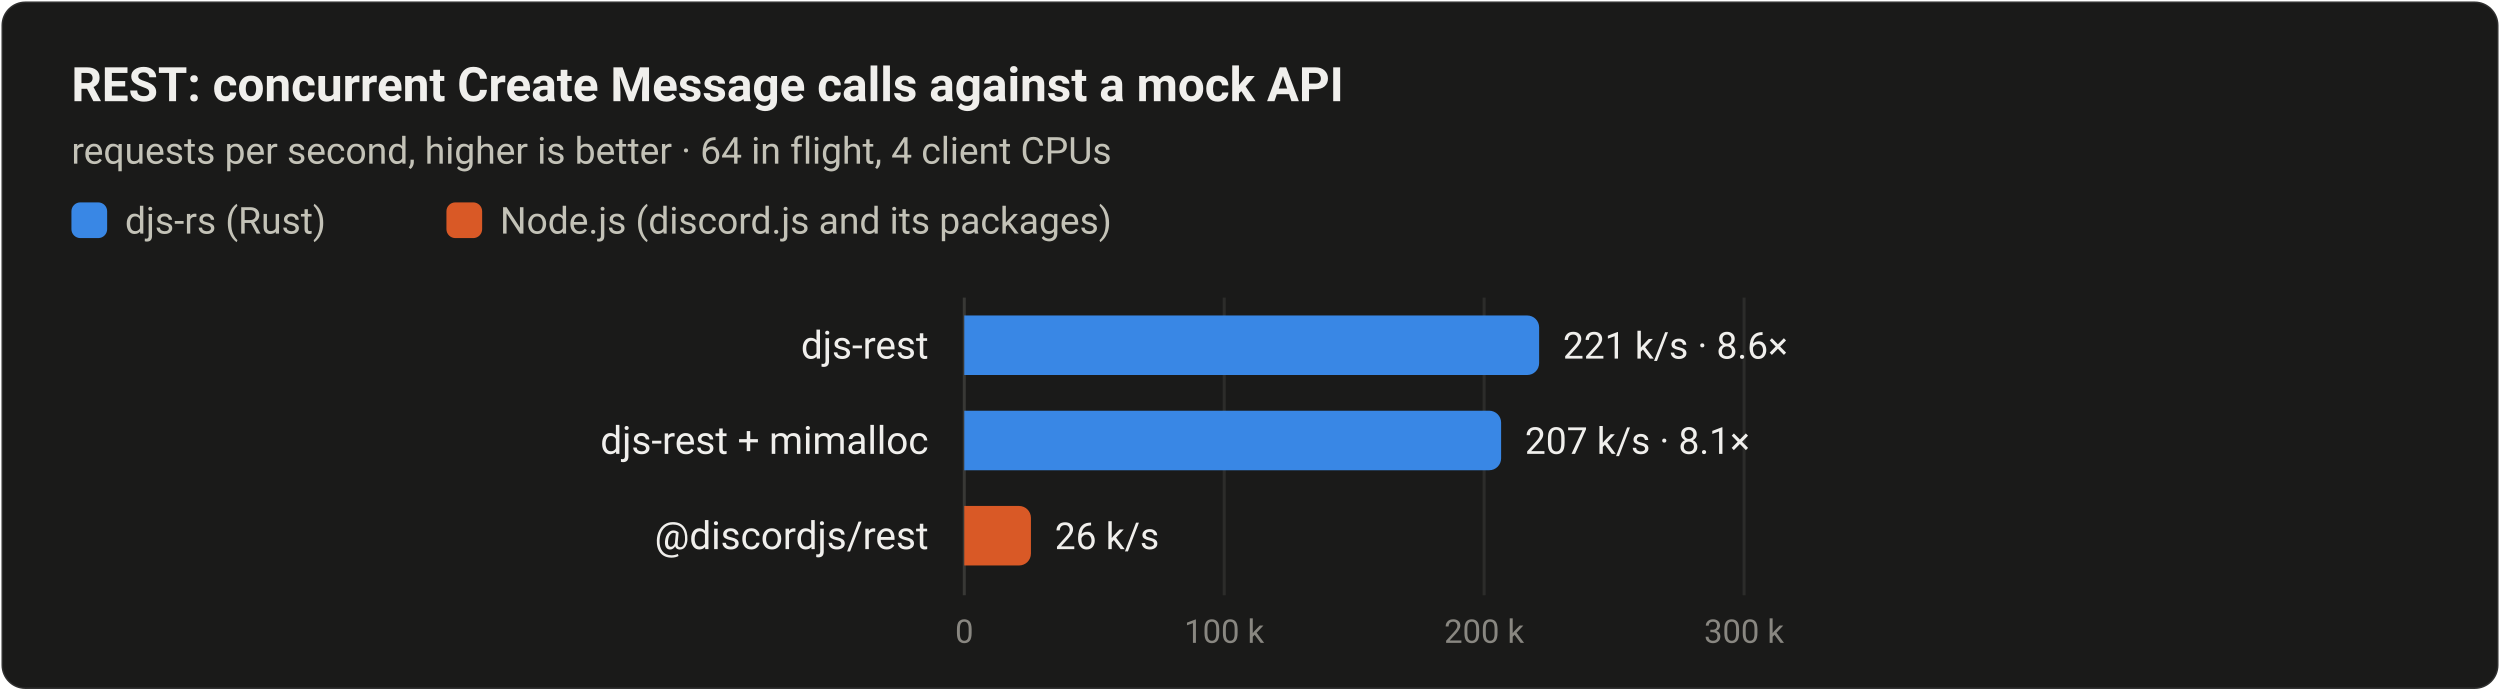
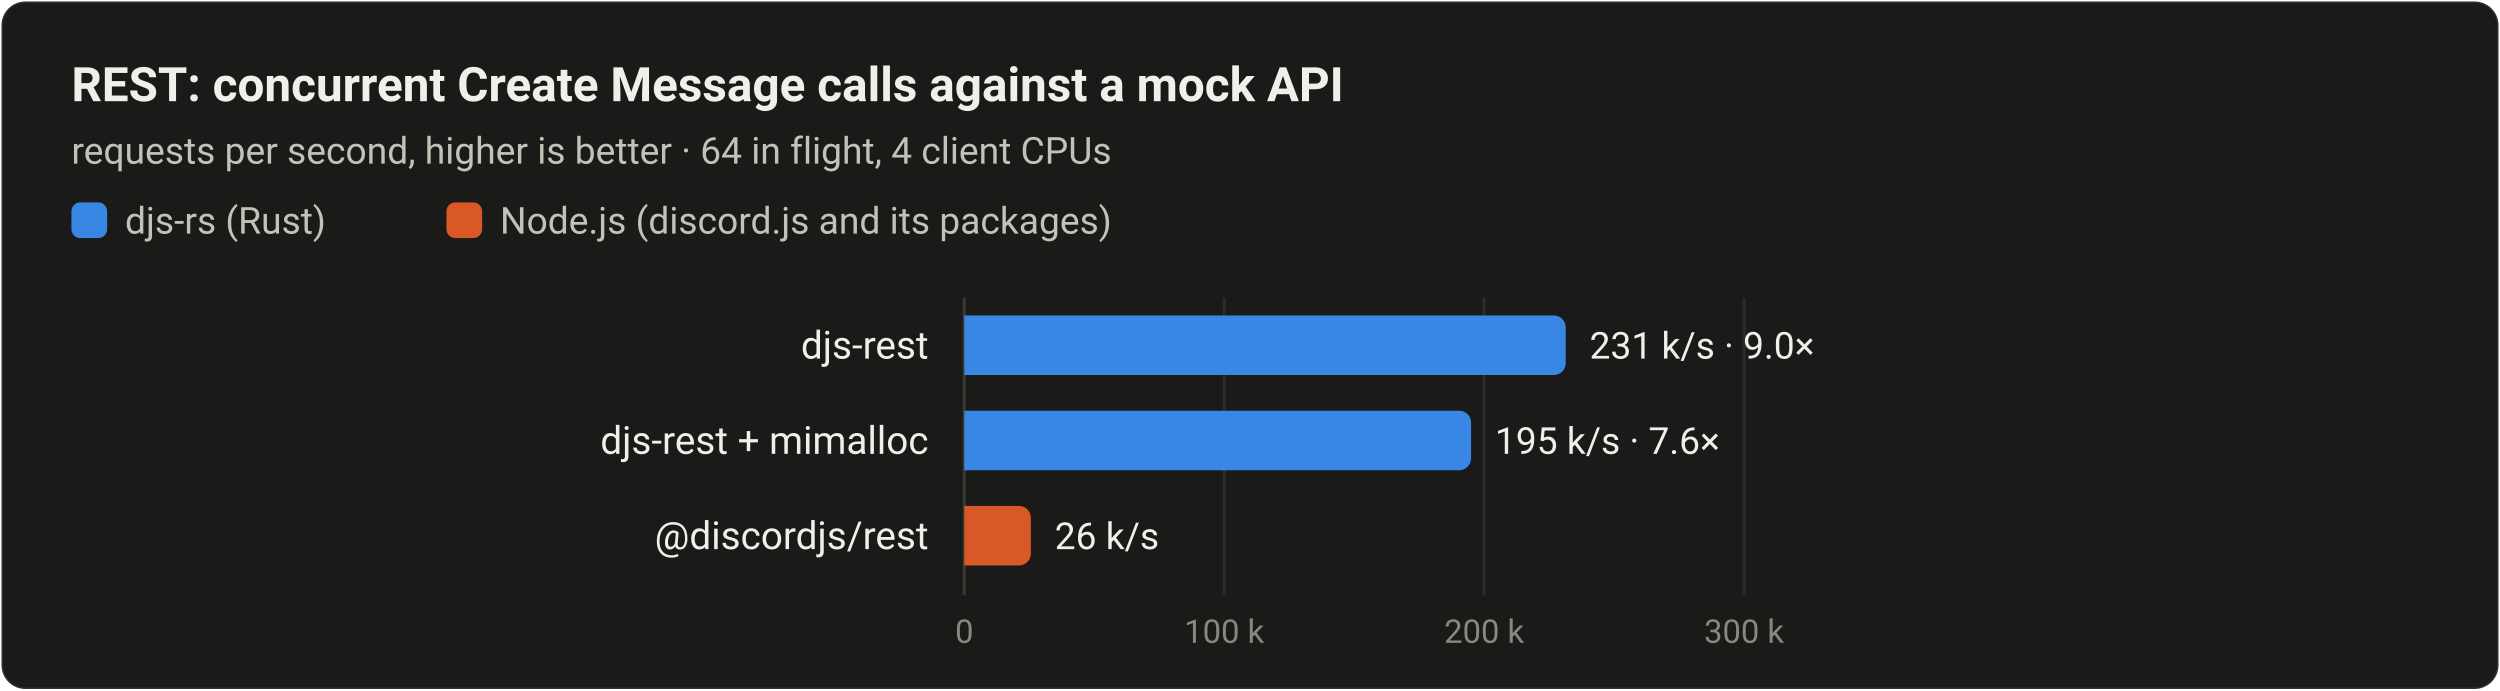
<svg xmlns="http://www.w3.org/2000/svg" width="840" height="232" viewBox="0 0 840 232" role="img" aria-labelledby="title desc" font-family="system-ui, -apple-system, &quot;Segoe UI&quot;, Roboto, sans-serif">
  <rect x="0.5" y="0.5" width="839" height="231" rx="8" fill="#1a1a19" stroke="rgba(255,255,255,0.10)" />
  <text x="24" y="34" font-size="16" font-weight="600" fill="#f0efec">REST: concurrent Create Message calls against a mock API</text>
  <text x="24" y="55" font-size="12.5" fill="#c3c2b7">requests per second, higher is better · 64 in flight, 4 client CPUs</text>
  <rect x="24" y="68" width="12" height="12" rx="3" fill="#3987e5" />
  <text x="42" y="78.5" font-size="12.5" fill="#c3c2b7">djs-rs (Rust)</text>
  <rect x="150" y="68" width="12" height="12" rx="3" fill="#d95926" />
  <text x="168" y="78.5" font-size="12.5" fill="#c3c2b7">Node.js (discord.js and its packages)</text>
  <line x1="324" y1="100" x2="324" y2="200" stroke="#383835" stroke-width="1" />
  <text x="324" y="216" font-size="11" text-anchor="middle" fill="#898781" style="font-variant-numeric: tabular-nums">0</text>
  <line x1="411.333" y1="100" x2="411.333" y2="200" stroke="#2c2c2a" stroke-width="1" />
  <text x="411.333" y="216" font-size="11" text-anchor="middle" fill="#898781" style="font-variant-numeric: tabular-nums">100 k</text>
  <line x1="498.667" y1="100" x2="498.667" y2="200" stroke="#2c2c2a" stroke-width="1" />
  <text x="498.667" y="216" font-size="11" text-anchor="middle" fill="#898781" style="font-variant-numeric: tabular-nums">200 k</text>
  <line x1="586" y1="100" x2="586" y2="200" stroke="#2c2c2a" stroke-width="1" />
  <text x="586" y="216" font-size="11" text-anchor="middle" fill="#898781" style="font-variant-numeric: tabular-nums">300 k</text>
  <text x="312" y="120.5" font-size="13" text-anchor="end" fill="#f0efec">djs-rest</text>
-   <path d="M324,106H513.146A4,4 0 0 1 517.146,110V122A4,4 0 0 1 513.146,126H324Z" fill="#3987e5" />
-   <text x="525.146" y="120.5" font-size="12.5" fill="#f0efec" style="font-variant-numeric: tabular-nums">221 k/s · 8.6×</text>
+   <path d="M324,106H522.083A4,4 0 0 1 526.083,110V122A4,4 0 0 1 522.083,126H324Z" fill="#3987e5" />
+   <text x="534.083" y="120.5" font-size="12.5" fill="#f0efec" style="font-variant-numeric: tabular-nums">231 k/s · 9.0×</text>
  <text x="312" y="152.5" font-size="13" text-anchor="end" fill="#f0efec">djs-rest + mimalloc</text>
-   <path d="M324,138H500.373A4,4 0 0 1 504.373,142V154A4,4 0 0 1 500.373,158H324Z" fill="#3987e5" />
-   <text x="512.373" y="152.5" font-size="12.5" fill="#f0efec" style="font-variant-numeric: tabular-nums">207 k/s · 8.1×</text>
+   <path d="M324,138H490.281A4,4 0 0 1 494.281,142V154A4,4 0 0 1 490.281,158H324Z" fill="#3987e5" />
+   <text x="502.281" y="152.5" font-size="12.5" fill="#f0efec" style="font-variant-numeric: tabular-nums">195 k/s · 7.6×</text>
  <text x="312" y="184.5" font-size="13" text-anchor="end" fill="#f0efec">@discordjs/rest</text>
-   <path d="M324,170H342.394A4,4 0 0 1 346.394,174V186A4,4 0 0 1 342.394,190H324Z" fill="#d95926" />
-   <text x="354.394" y="184.5" font-size="12.5" fill="#f0efec" style="font-variant-numeric: tabular-nums">26 k/s</text>
+   <path d="M324,170H342.376A4,4 0 0 1 346.376,174V186A4,4 0 0 1 342.376,190H324Z" fill="#d95926" />
+   <text x="354.376" y="184.5" font-size="12.5" fill="#f0efec" style="font-variant-numeric: tabular-nums">26 k/s</text>
</svg>
